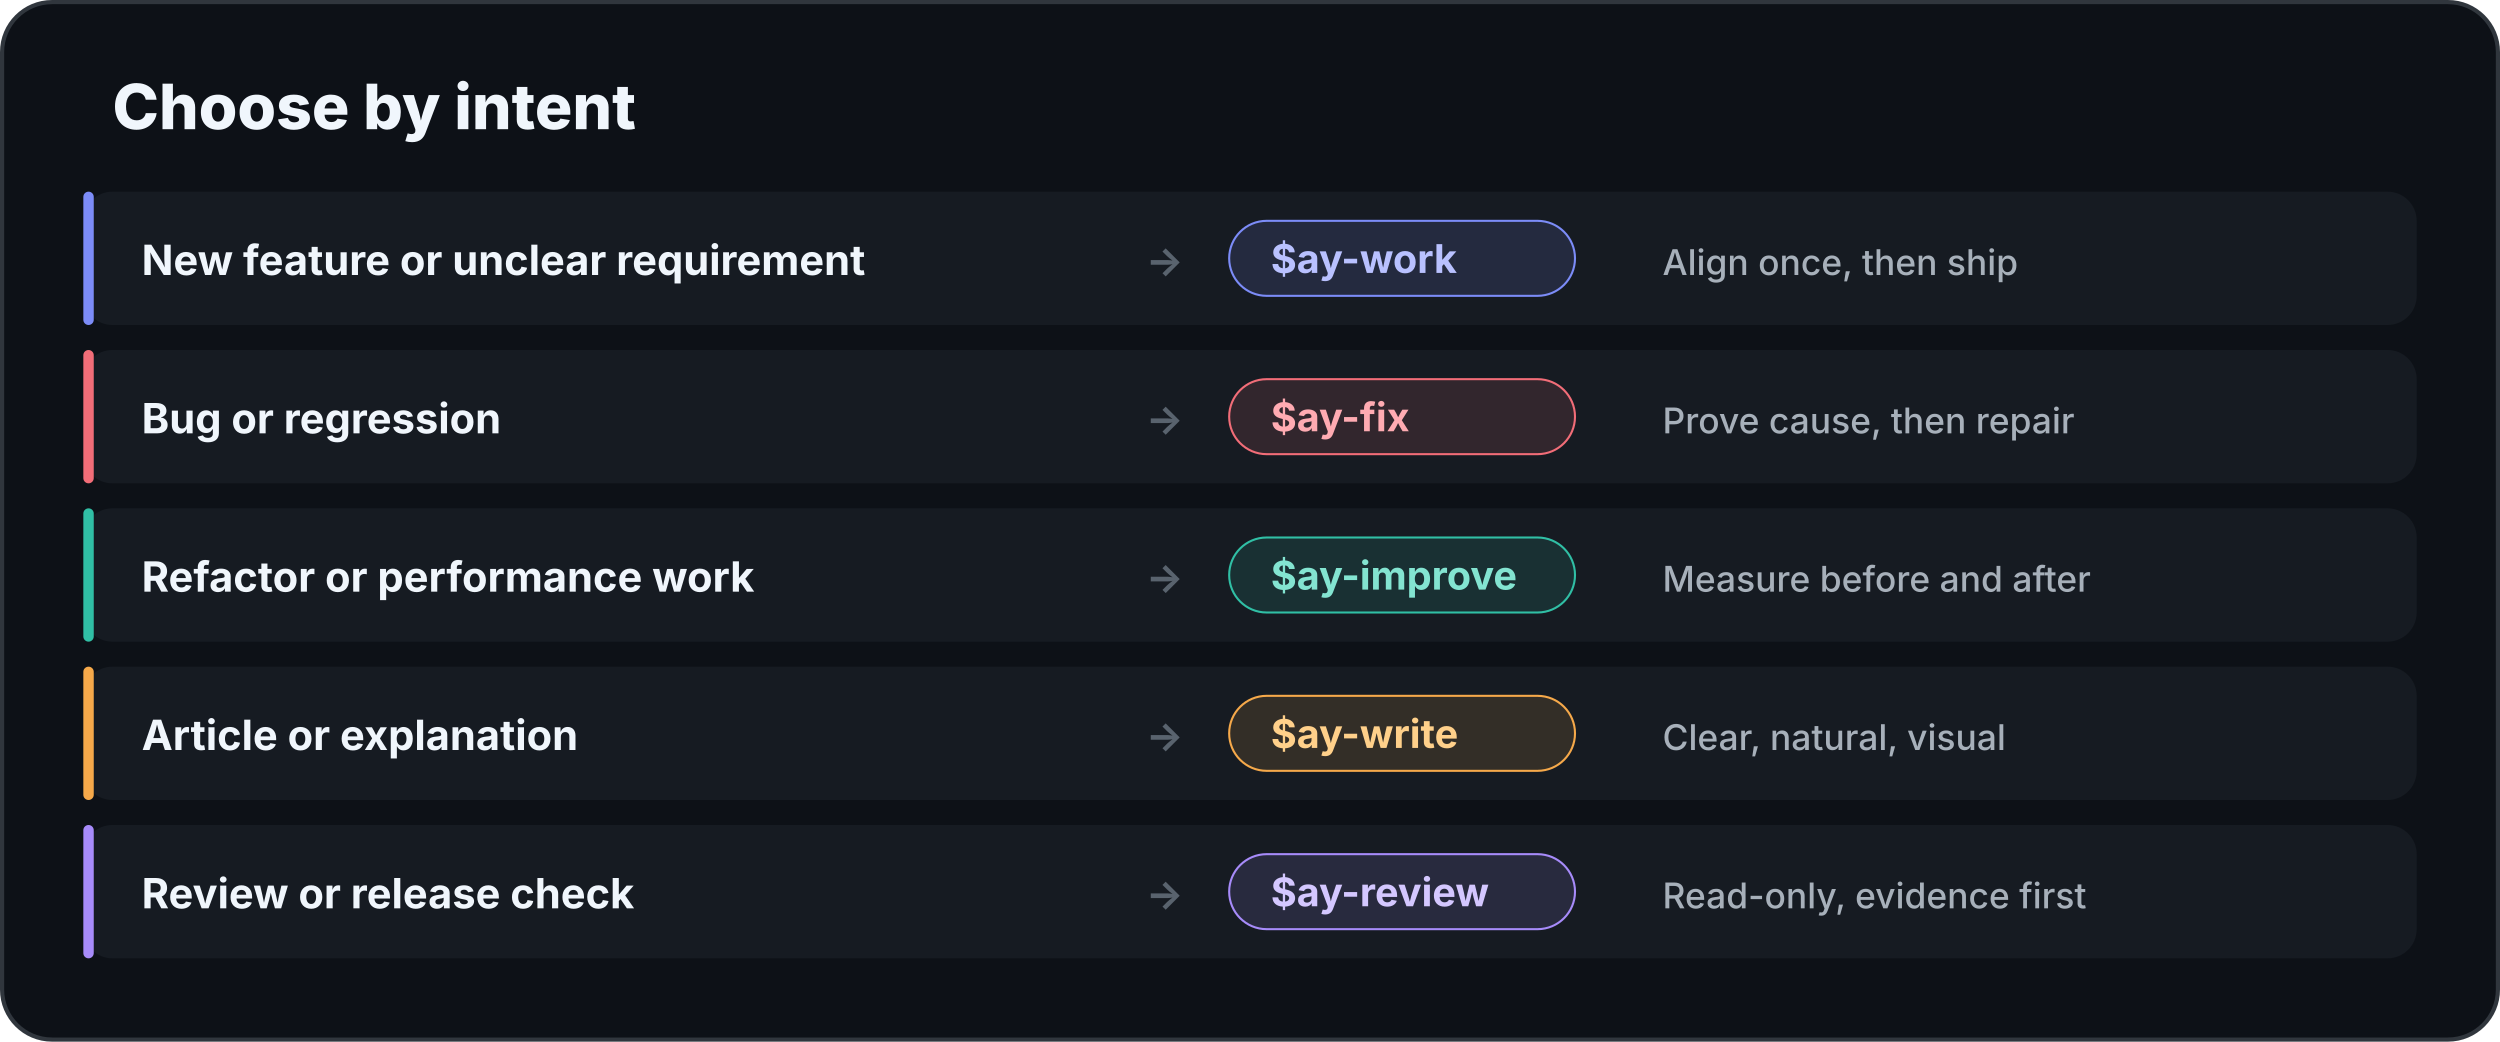
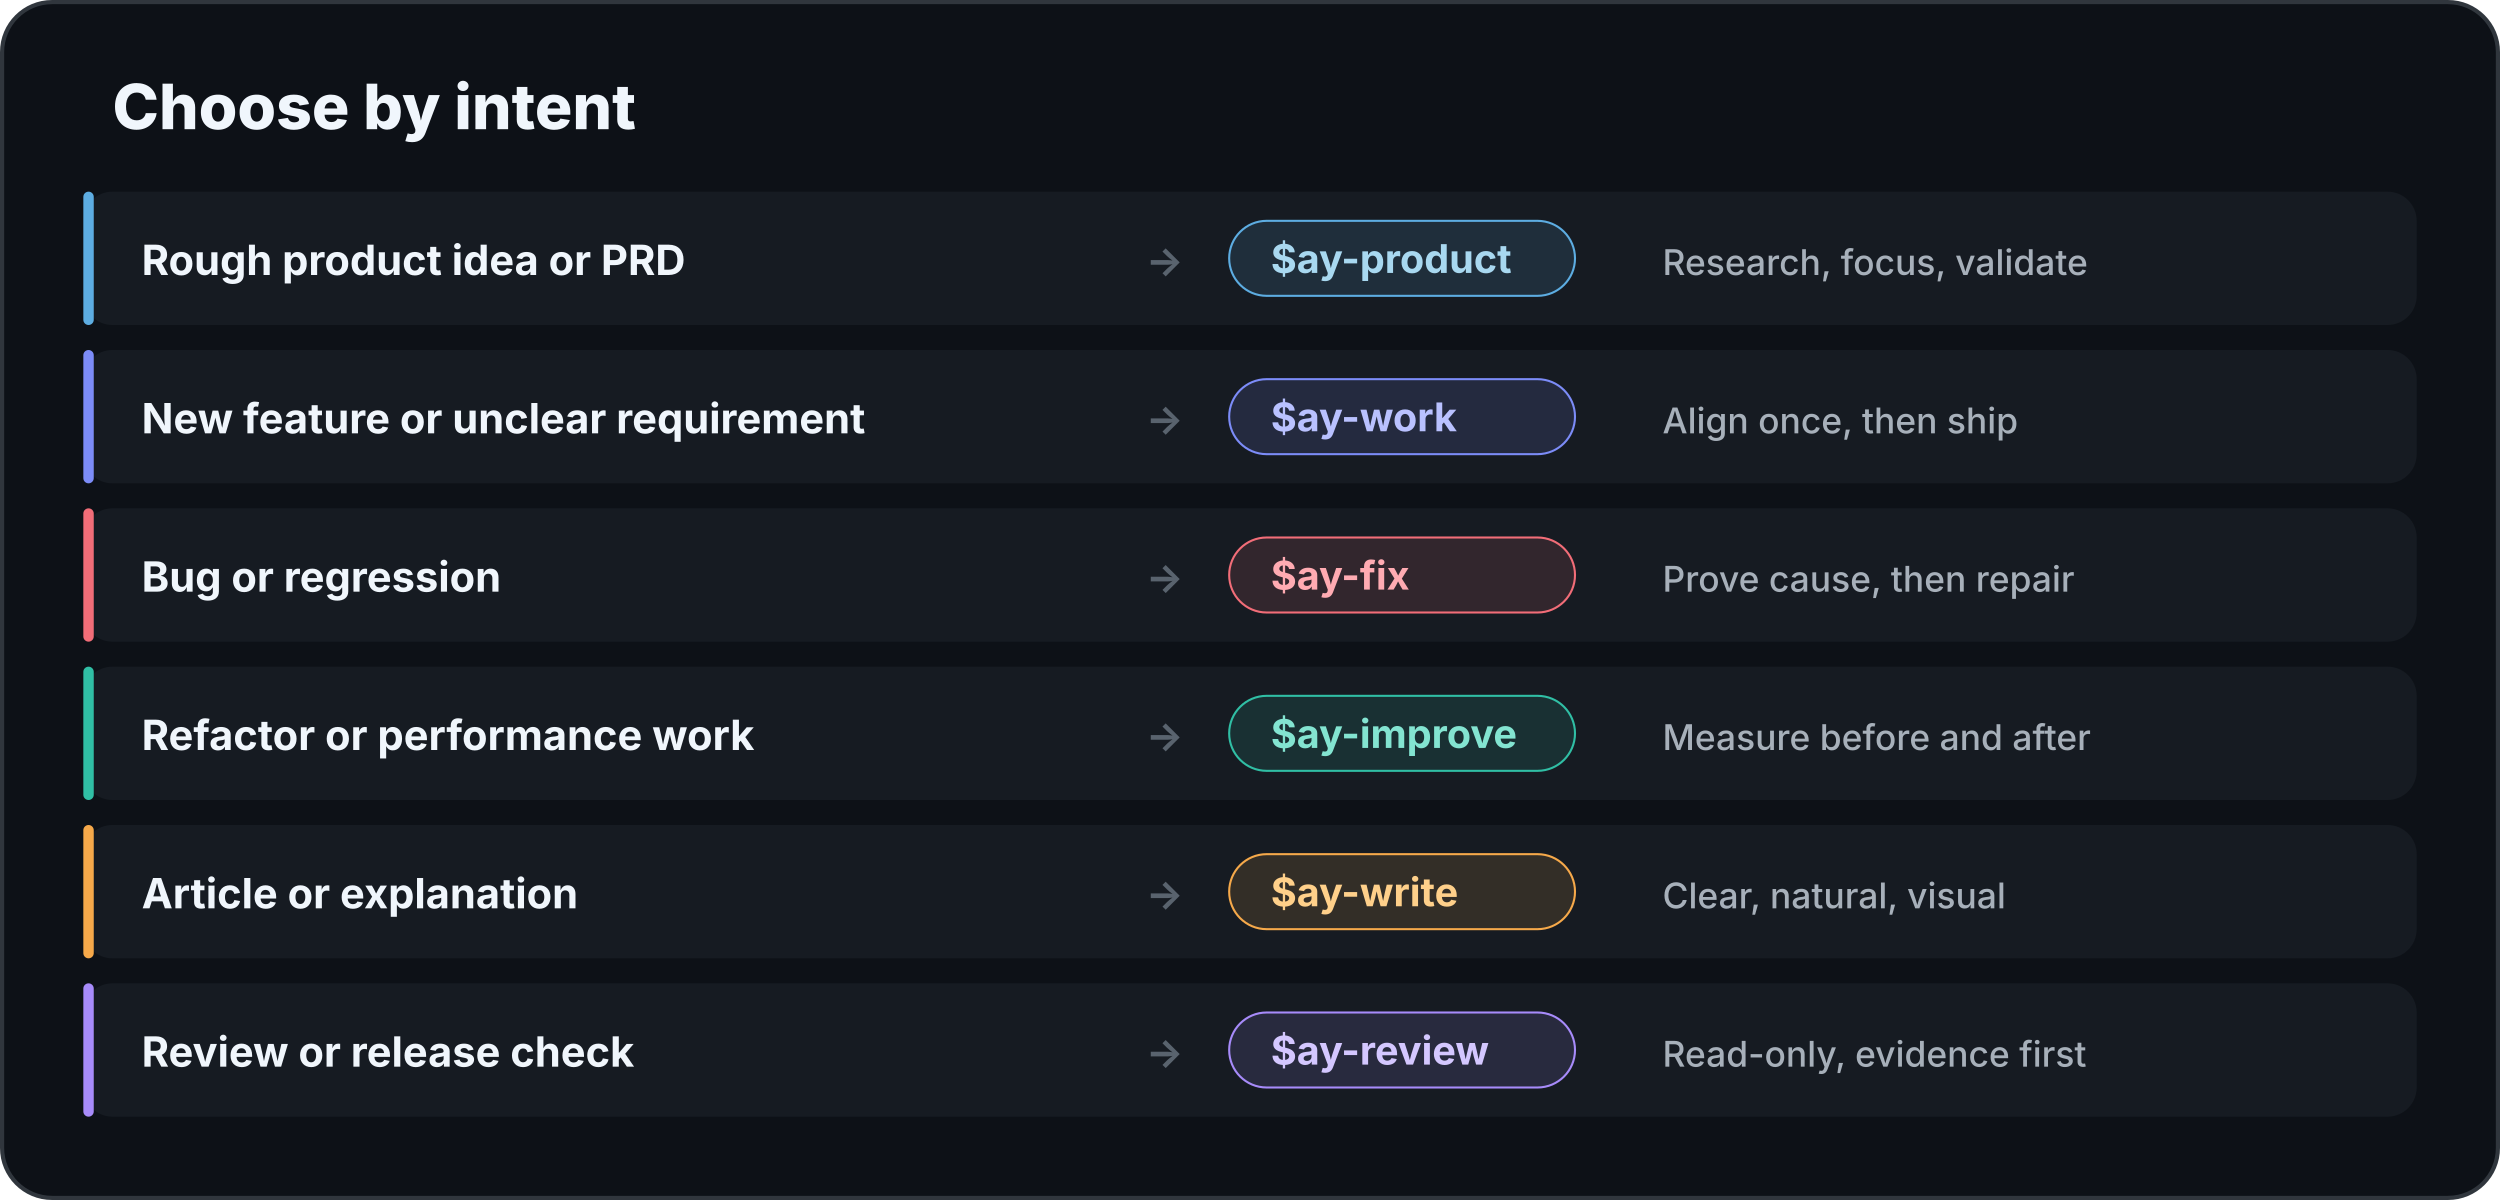
- <svg xmlns="http://www.w3.org/2000/svg" width="100%" viewBox="0 0 1200 500" role="img" aria-labelledby="title description">
+ <svg xmlns="http://www.w3.org/2000/svg" width="100%" viewBox="0 0 1200 576" role="img" aria-labelledby="title description">
  <style>
    text { font-family: Inter, ui-sans-serif, -apple-system, BlinkMacSystemFont, "Segoe UI", sans-serif; }
    .task { fill: #F0F6FC; font-size: 20px; font-weight: 650; }
    .skill { font-size: 19px; font-weight: 750; }
    .outcome { fill: #A7B0BA; font-size: 17px; font-weight: 500; }
    .arrow { fill: #59636E; font-size: 19px; font-weight: 700; }
  </style>
-   <rect x="1" y="1" width="1198" height="498" rx="24" fill="#0D1117" stroke="#30363D" stroke-width="2" />
+   <rect x="1" y="1" width="1198" height="574" rx="24" fill="#0D1117" stroke="#30363D" stroke-width="2" />
  <text x="54" y="62" fill="#F0F6FC" font-size="30" font-weight="760">Choose by intent</text>
  <g transform="translate(40 92)">
+     <rect width="1120" height="64" rx="14" fill="#161B22" />
+     <rect width="5" height="64" rx="2.5" fill="#5DADE2" />
+     <text x="28" y="40" class="task">Rough product idea or PRD</text>
+     <text x="510" y="40" class="arrow">→</text>
+     <rect x="550" y="14" width="166" height="36" rx="18" fill="#5DADE2" fill-opacity=".13" stroke="#5DADE2" />
+     <text x="570" y="39" class="skill" fill="#A8D8F0">$ay-product</text>
+     <text x="758" y="40" class="outcome">Research, focus, validate</text>
+   </g>
+   <g transform="translate(40 168)">
    <rect width="1120" height="64" rx="14" fill="#161B22" />
    <rect width="5" height="64" rx="2.5" fill="#7C8CF8" />
    <text x="28" y="40" class="task">New feature or unclear requirement</text>
    <text x="510" y="40" class="arrow">→</text>
    <rect x="550" y="14" width="166" height="36" rx="18" fill="#7C8CF8" fill-opacity=".14" stroke="#7C8CF8" />
    <text x="570" y="39" class="skill" fill="#B9C1FF">$ay-work</text>
    <text x="758" y="40" class="outcome">Align once, then ship</text>
  </g>
-   <g transform="translate(40 168)">
+   <g transform="translate(40 244)">
    <rect width="1120" height="64" rx="14" fill="#161B22" />
    <rect width="5" height="64" rx="2.5" fill="#F26D78" />
    <text x="28" y="40" class="task">Bug or regression</text>
    <text x="510" y="40" class="arrow">→</text>
    <rect x="550" y="14" width="166" height="36" rx="18" fill="#F26D78" fill-opacity=".13" stroke="#F26D78" />
    <text x="570" y="39" class="skill" fill="#FFABB2">$ay-fix</text>
    <text x="758" y="40" class="outcome">Prove cause, then repair</text>
  </g>
-   <g transform="translate(40 244)">
+   <g transform="translate(40 320)">
    <rect width="1120" height="64" rx="14" fill="#161B22" />
    <rect width="5" height="64" rx="2.5" fill="#30BFA5" />
    <text x="28" y="40" class="task">Refactor or performance work</text>
    <text x="510" y="40" class="arrow">→</text>
    <rect x="550" y="14" width="166" height="36" rx="18" fill="#30BFA5" fill-opacity=".13" stroke="#30BFA5" />
    <text x="570" y="39" class="skill" fill="#83E4D1">$ay-improve</text>
    <text x="758" y="40" class="outcome">Measure before and after</text>
  </g>
-   <g transform="translate(40 320)">
+   <g transform="translate(40 396)">
    <rect width="1120" height="64" rx="14" fill="#161B22" />
    <rect width="5" height="64" rx="2.5" fill="#F6A94A" />
    <text x="28" y="40" class="task">Article or explanation</text>
    <text x="510" y="40" class="arrow">→</text>
    <rect x="550" y="14" width="166" height="36" rx="18" fill="#F6A94A" fill-opacity=".13" stroke="#F6A94A" />
    <text x="570" y="39" class="skill" fill="#FFD08A">$ay-write</text>
    <text x="758" y="40" class="outcome">Clear, natural, visual</text>
  </g>
-   <g transform="translate(40 396)">
+   <g transform="translate(40 472)">
    <rect width="1120" height="64" rx="14" fill="#161B22" />
    <rect width="5" height="64" rx="2.5" fill="#A78BFA" />
    <text x="28" y="40" class="task">Review or release check</text>
    <text x="510" y="40" class="arrow">→</text>
    <rect x="550" y="14" width="166" height="36" rx="18" fill="#A78BFA" fill-opacity=".13" stroke="#A78BFA" />
    <text x="570" y="39" class="skill" fill="#D4C7FF">$ay-review</text>
    <text x="758" y="40" class="outcome">Read-only, evidence first</text>
  </g>
</svg>
